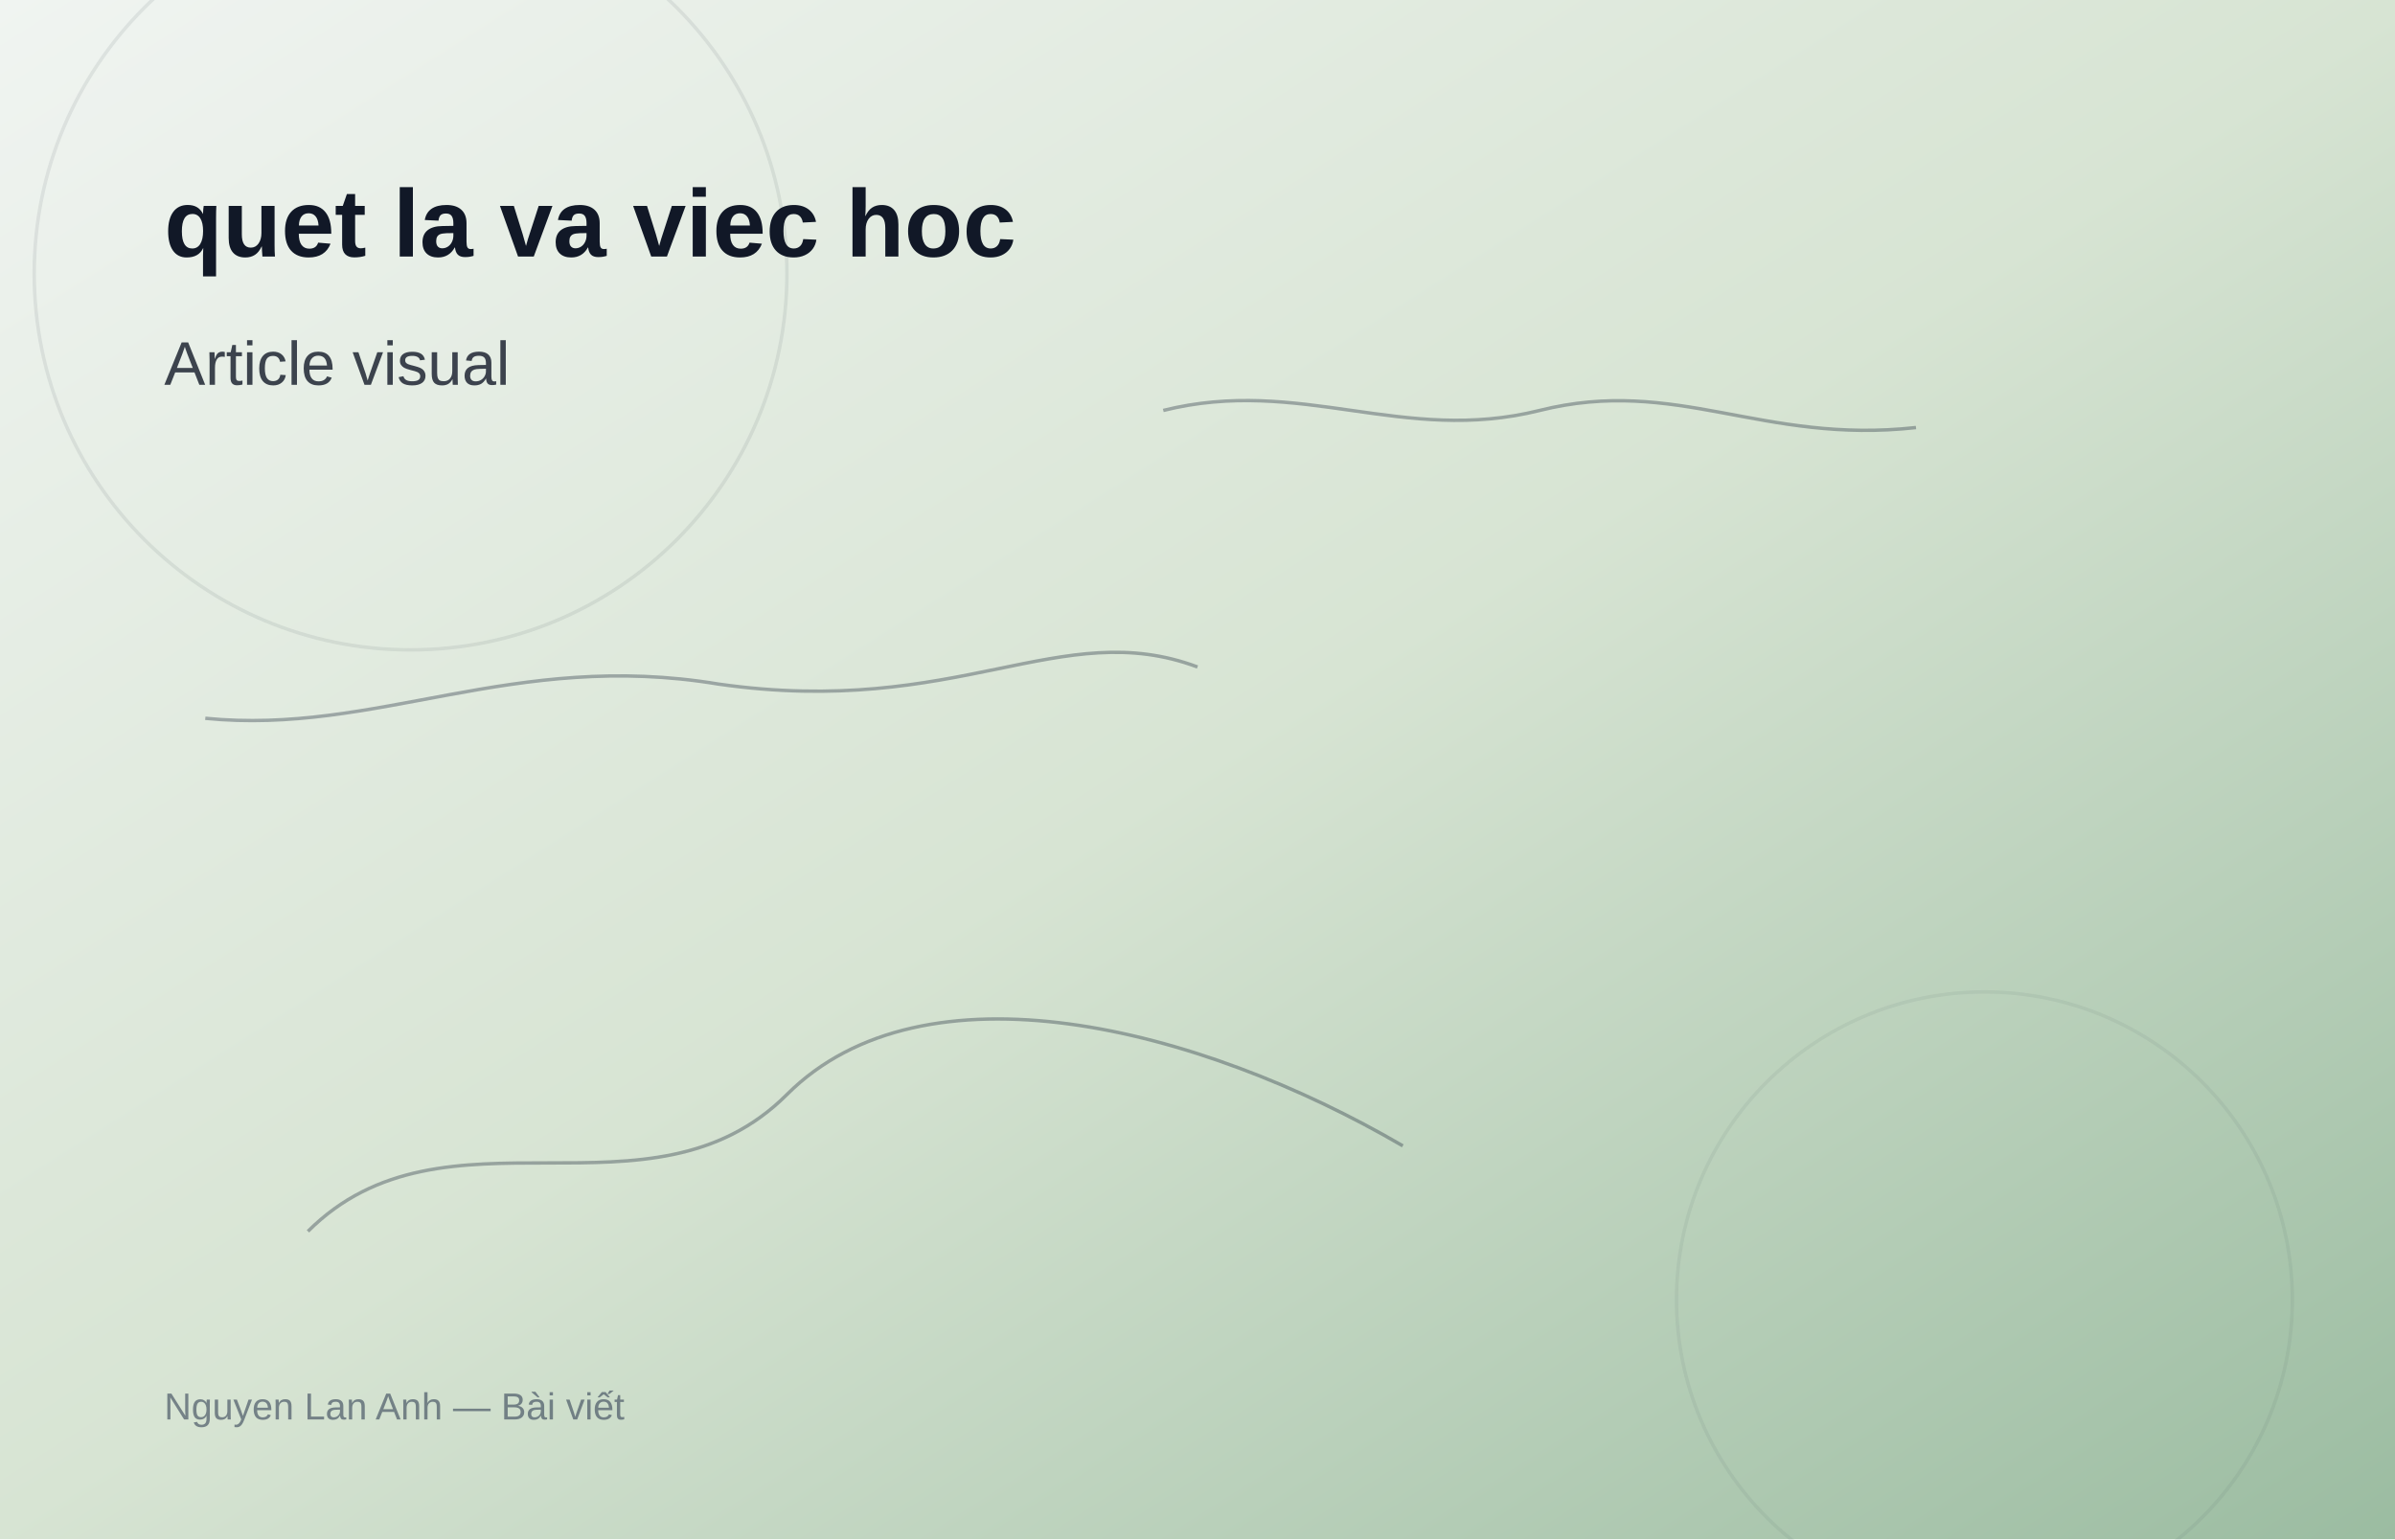
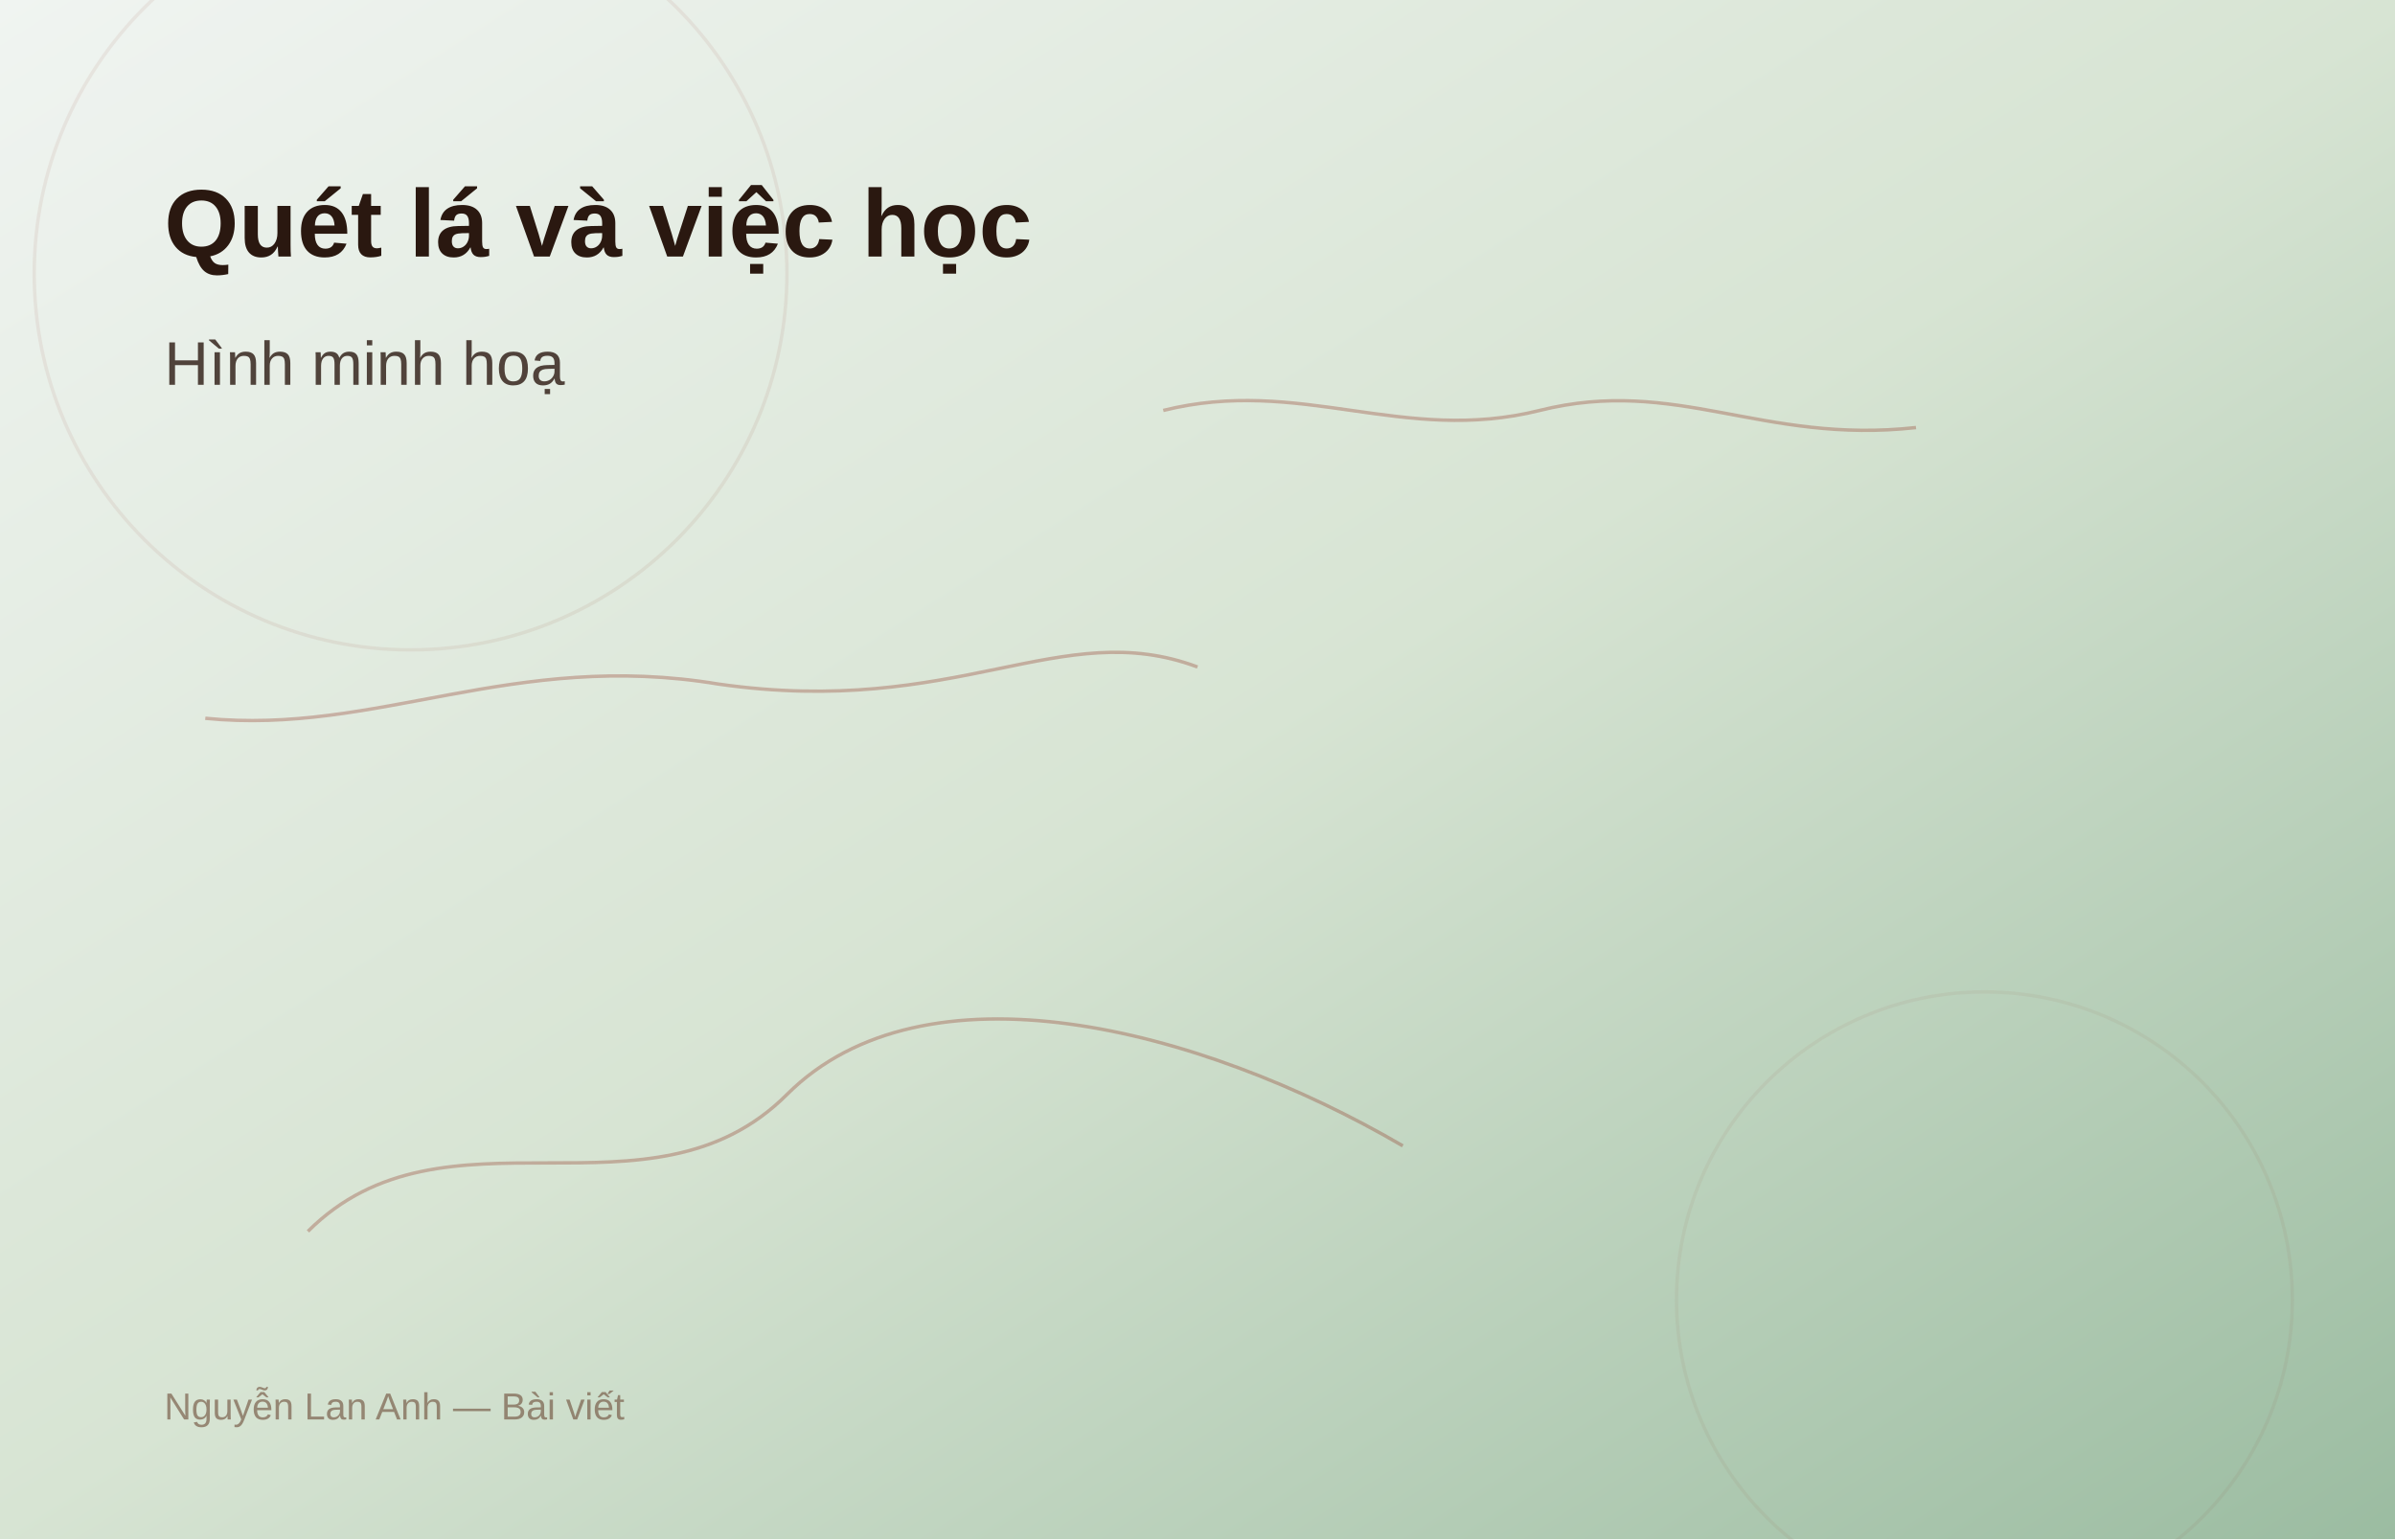
<svg xmlns="http://www.w3.org/2000/svg" width="1400" height="900" viewBox="0 0 1400 900" role="img" aria-labelledby="title-42">
  <defs>
    <linearGradient id="bg-42" x1="0%" y1="0%" x2="100%" y2="100%">
      <stop offset="0%" stop-color="#f0f4f1" />
      <stop offset="50%" stop-color="#d7e4d3" />
      <stop offset="100%" stop-color="#9bbca1" />
    </linearGradient>
  </defs>
  <rect width="1400" height="900" fill="url(#bg-42)" />
-   <g fill="none" stroke="rgba(30, 41, 59, 0.35)" stroke-width="2">
+   <g fill="none" stroke="rgba(139,40,24,0.30)" stroke-width="2">
    <circle cx="240" cy="160" r="220" opacity="0.25" />
    <circle cx="1160" cy="760" r="180" opacity="0.18" />
    <path d="M180 720 C260 640, 380 720, 460 640 S700 600, 820 670" />
    <path d="M680 240 C760 220, 820 260, 900 240 C980 220, 1030 260, 1120 250" />
    <path d="M120 420 C220 430, 300 380, 420 400 C560 420, 620 360, 700 390" />
  </g>
-   <g font-family="Arial, Helvetica, sans-serif" fill="#111827">
-     <text x="96" y="150" font-size="56" font-weight="700">quet la va viec hoc</text>
-     <text x="96" y="225" font-size="36" font-weight="500" opacity="0.8">Article visual</text>
-     <text x="96" y="830" font-size="22" fill="#334155" opacity="0.6">Nguyen Lan Anh — Bài viết</text>
+   <g font-family="Arial, Helvetica, sans-serif" fill="#2a1810">
+     <text x="96" y="150" font-size="56" font-weight="700">Quét lá và việc học</text>
+     <text x="96" y="225" font-size="36" font-weight="500" opacity="0.8">Hình minh hoạ</text>
+     <text x="96" y="830" font-size="22" fill="#6b4a35" opacity="0.6">Nguyễn Lan Anh — Bài viết</text>
  </g>
</svg>
